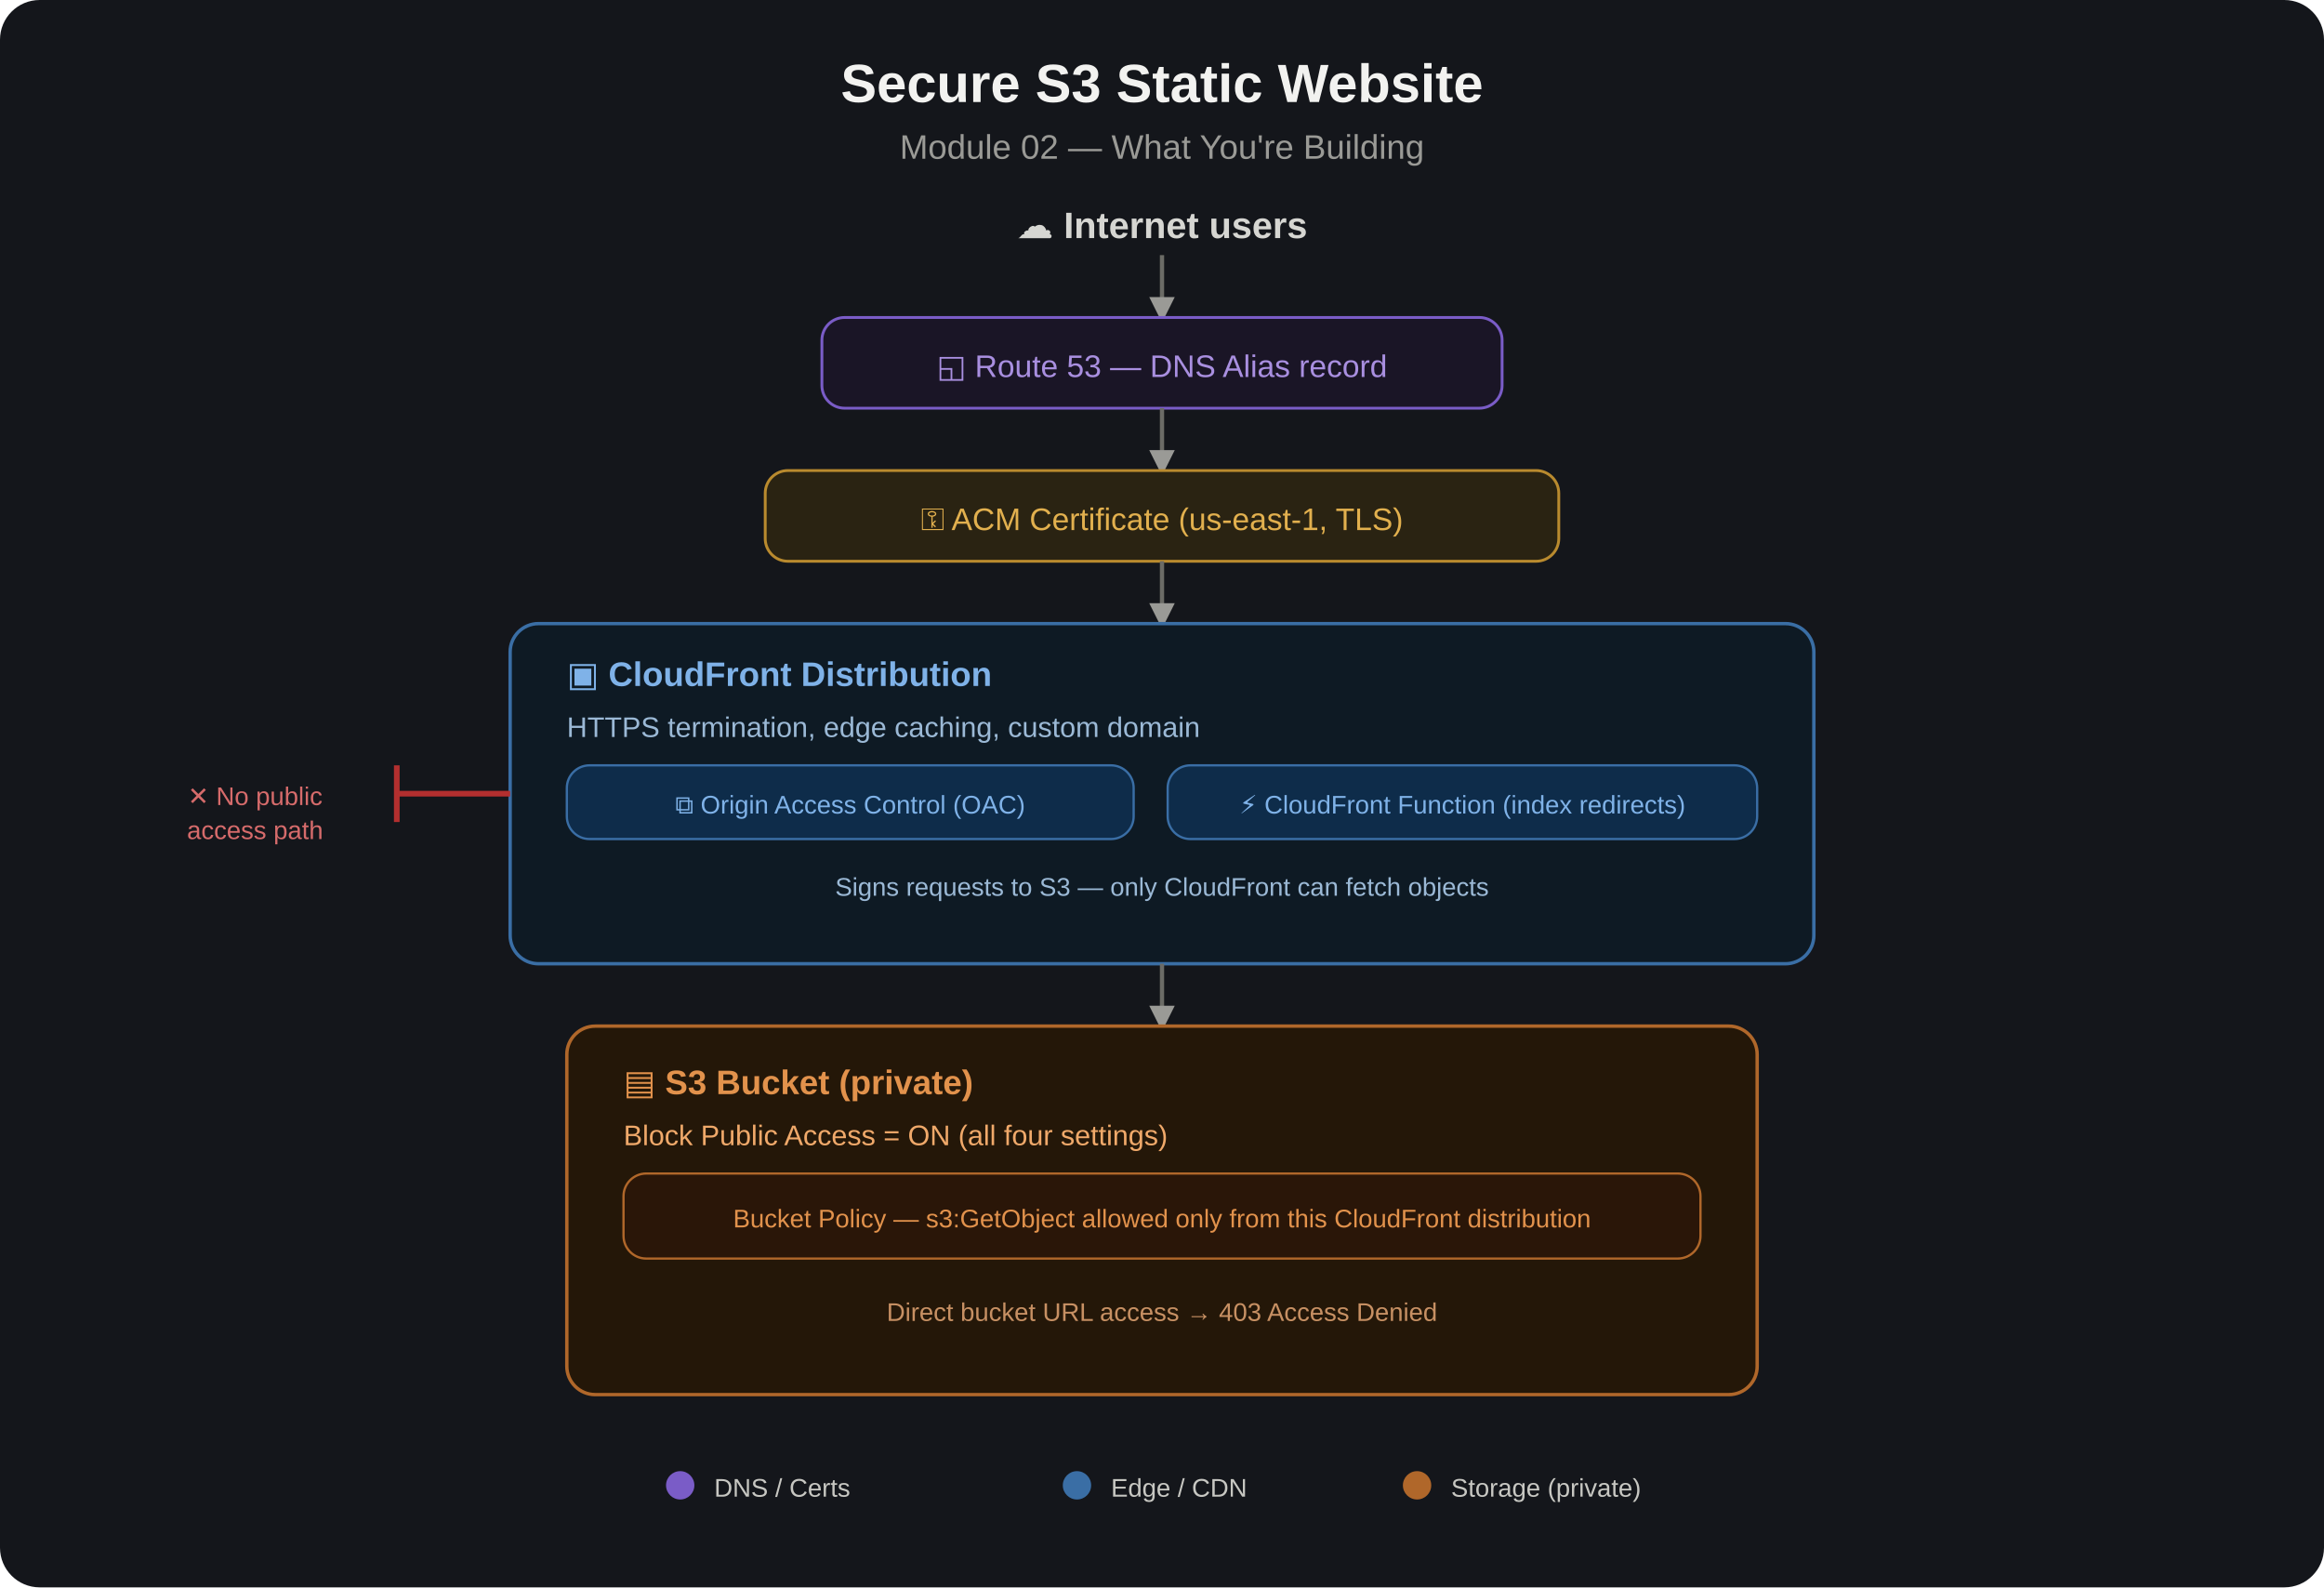
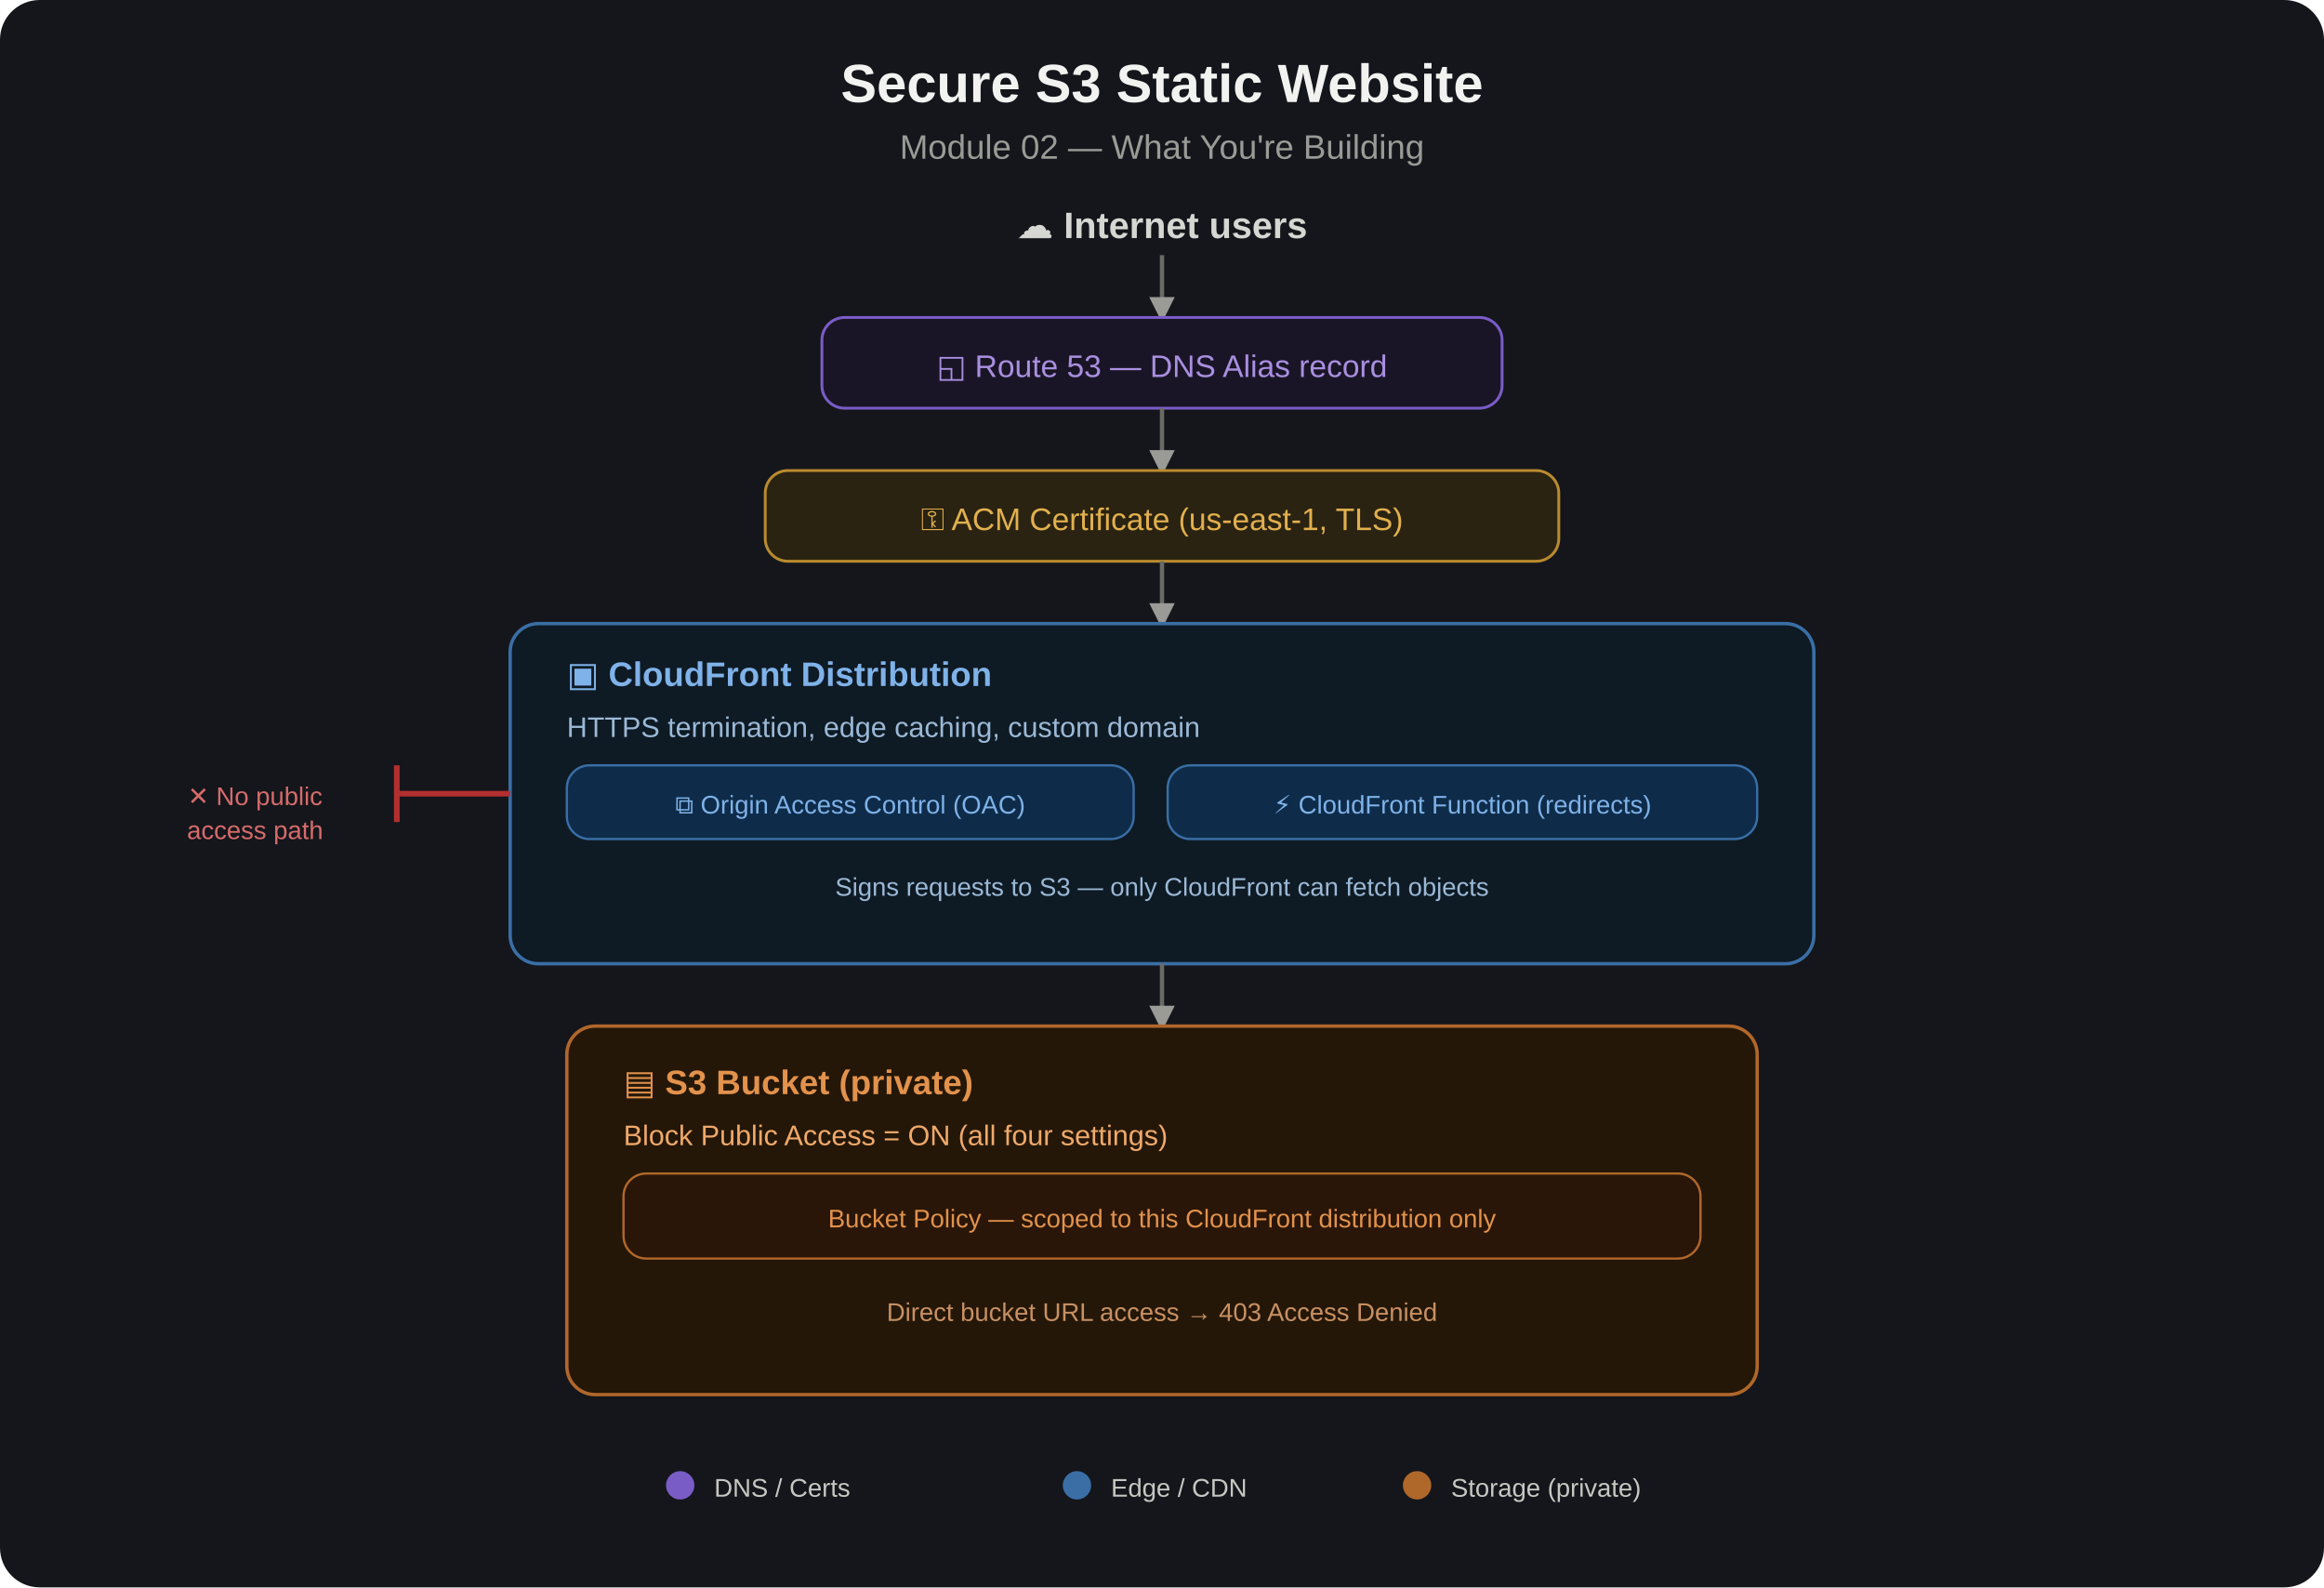
<svg xmlns="http://www.w3.org/2000/svg" width="820" height="560" viewBox="0 0 820 560" font-family="Arial, Helvetica, sans-serif">
  <rect width="820" height="560" rx="14" fill="#14161B" />
  <text x="410" y="36" text-anchor="middle" font-size="19" font-weight="bold" fill="#F2F2F0">Secure S3 Static Website</text>
  <text x="410" y="56" text-anchor="middle" font-size="12" fill="#9A9A96">Module 02 — What You're Building</text>
  <text x="410" y="84" text-anchor="middle" font-size="13" font-weight="bold" fill="#D6D6D2">☁ Internet users</text>
  <line x1="410" y1="90" x2="410" y2="112" stroke="#6B6B66" stroke-width="1.5" marker-end="url(#arrow)" />
  <rect x="290" y="112" width="240" height="32" rx="8" fill="#1A1526" stroke="#7A5CC7" stroke-width="1" />
  <text x="410" y="133" text-anchor="middle" font-size="11" fill="#A98FE0">◱ Route 53 — DNS Alias record</text>
  <line x1="410" y1="144" x2="410" y2="166" stroke="#6B6B66" stroke-width="1.5" marker-end="url(#arrow)" />
  <rect x="270" y="166" width="280" height="32" rx="8" fill="#2A2312" stroke="#B98A2E" stroke-width="1" />
  <text x="410" y="187" text-anchor="middle" font-size="11" fill="#E2B04E">⚿ ACM Certificate (us-east-1, TLS)</text>
  <line x1="410" y1="198" x2="410" y2="220" stroke="#6B6B66" stroke-width="1.5" marker-end="url(#arrow)" />
  <rect x="180" y="220" width="460" height="120" rx="10" fill="#0E1A24" stroke="#3A6EA5" stroke-width="1.2" />
  <text x="200" y="242" font-size="12" font-weight="bold" fill="#7FB2E8">▣ CloudFront Distribution</text>
  <text x="200" y="260" font-size="10" fill="#9BB9D6">HTTPS termination, edge caching, custom domain</text>
  <rect x="200" y="270" width="200" height="26" rx="8" fill="#0E2C4A" stroke="#3A6EA5" stroke-width="0.8" />
  <text x="300" y="287" text-anchor="middle" font-size="9" fill="#7FB2E8">⧉ Origin Access Control (OAC)</text>
  <rect x="412" y="270" width="208" height="26" rx="8" fill="#0E2C4A" stroke="#3A6EA5" stroke-width="0.8" />
-   <text x="516" y="287" text-anchor="middle" font-size="9" fill="#7FB2E8">⚡ CloudFront Function (index redirects)</text>
+   <text x="516" y="287" text-anchor="middle" font-size="9" fill="#7FB2E8">⚡ CloudFront Function (redirects)</text>
  <text x="410" y="316" text-anchor="middle" font-size="9" fill="#9BB9D6">Signs requests to S3 — only CloudFront can fetch objects</text>
  <line x1="410" y1="340" x2="410" y2="362" stroke="#6B6B66" stroke-width="1.5" marker-end="url(#arrow)" />
  <rect x="200" y="362" width="420" height="130" rx="10" fill="#241708" stroke="#B0672A" stroke-width="1.2" />
  <text x="220" y="386" font-size="12" font-weight="bold" fill="#E2924C">▤ S3 Bucket (private)</text>
  <text x="220" y="404" font-size="10" fill="#F0A96A">Block Public Access = ON (all four settings)</text>
  <rect x="220" y="414" width="380" height="30" rx="8" fill="#2A1608" stroke="#B0672A" stroke-width="0.8" />
-   <text x="410" y="433" text-anchor="middle" font-size="9" fill="#E2924C">Bucket Policy — s3:GetObject allowed only from this CloudFront distribution</text>
+   <text x="410" y="433" text-anchor="middle" font-size="9" fill="#E2924C">Bucket Policy — scoped to this CloudFront distribution only</text>
  <text x="410" y="466" text-anchor="middle" font-size="9" fill="#C79063">Direct bucket URL access → 403 Access Denied</text>
  <line x1="140" y1="280" x2="180" y2="280" stroke="#B32F2F" stroke-width="2" />
  <line x1="140" y1="270" x2="140" y2="290" stroke="#B32F2F" stroke-width="2" />
  <text x="90" y="284" text-anchor="middle" font-size="9" fill="#D66B6B">✕ No public</text>
  <text x="90" y="296" text-anchor="middle" font-size="9" fill="#D66B6B">access path</text>
  <circle cx="240" cy="524" r="5" fill="#7A5CC7" />
  <text x="252" y="528" font-size="9" fill="#C7C7C2">DNS / Certs</text>
  <circle cx="380" cy="524" r="5" fill="#3A6EA5" />
  <text x="392" y="528" font-size="9" fill="#C7C7C2">Edge / CDN</text>
  <circle cx="500" cy="524" r="5" fill="#B0672A" />
  <text x="512" y="528" font-size="9" fill="#C7C7C2">Storage (private)</text>
  <defs>
    <marker id="arrow" viewBox="0 0 10 10" refX="8" refY="5" markerWidth="6" markerHeight="6" orient="auto-start-reverse">
      <path d="M0,0 L10,5 L0,10 Z" fill="#9A9A96" />
    </marker>
  </defs>
</svg>
